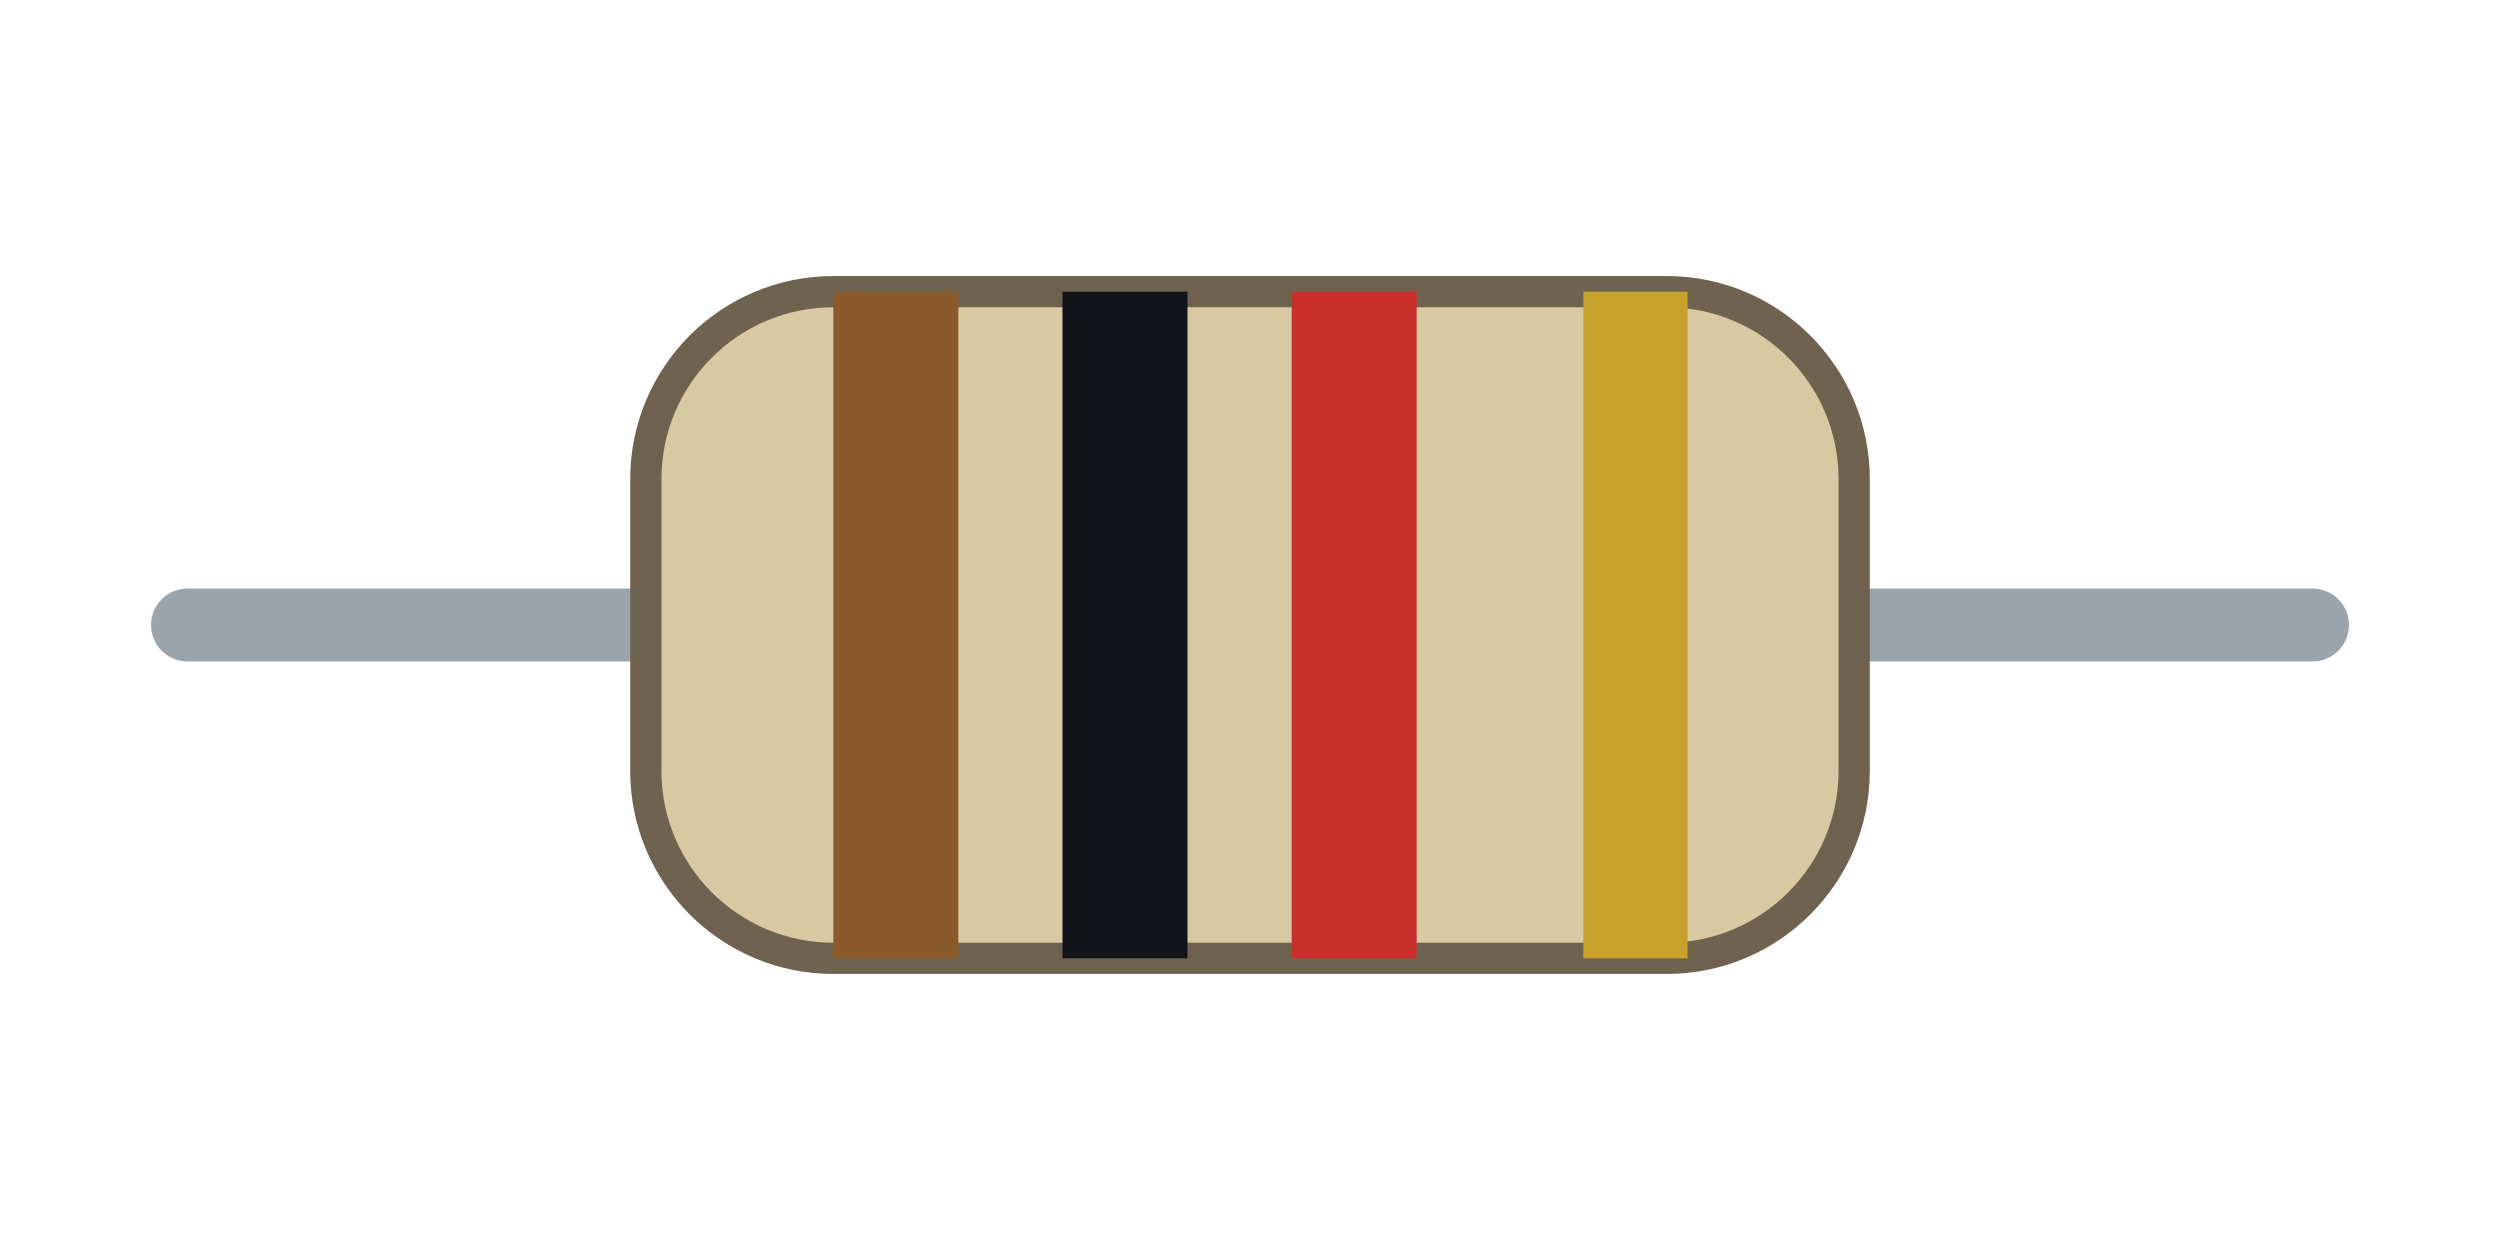
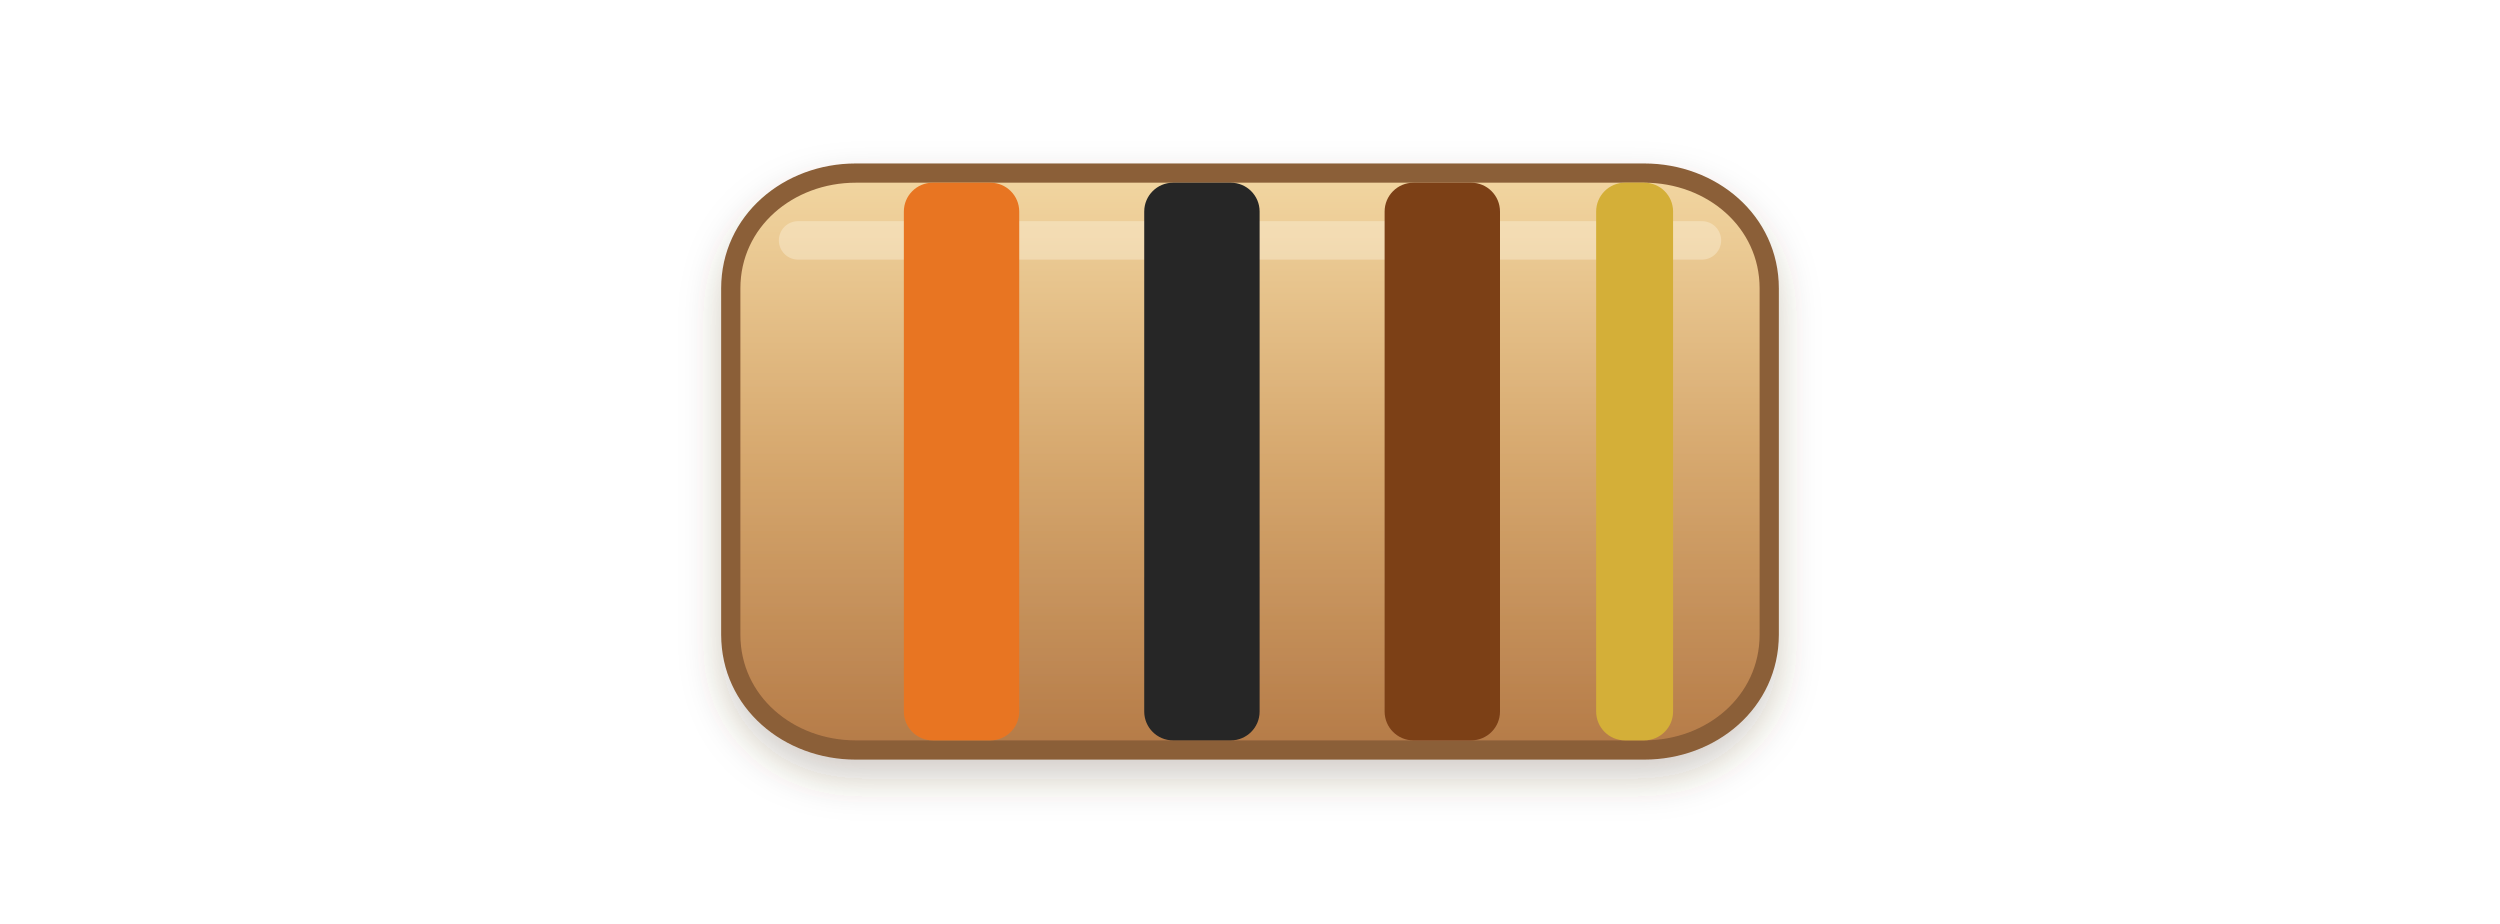
- <svg xmlns="http://www.w3.org/2000/svg" viewBox="0 0 240 120" preserveAspectRatio="xMidYMid meet" role="img" aria-labelledby="resistor-title resistor-desc" data-component="resistor" data-authored="false">
+ <svg xmlns="http://www.w3.org/2000/svg" viewBox="0 0 260 96" role="img" aria-labelledby="r-title r-desc" data-component="resistor" data-resistance-ohm="300">
  <defs>
-     <style>
-       .lead { stroke: #9aa4ad; stroke-width: 7; stroke-linecap: round; fill: none; }
-       .body { fill: #d8c9a3; stroke: #6f6350; stroke-width: 3; }
-       .band { stroke-width: 0; }
-       .connection-pin { opacity: 0; pointer-events: all; }
-     </style>
+     <linearGradient id="lead" x1="0" y1="0" x2="0" y2="1">
+       <stop offset="0" stop-color="#f3f5f5" />
+       <stop offset="0.45" stop-color="#aeb5b8" />
+       <stop offset="1" stop-color="#70787c" />
+     </linearGradient>
+     <linearGradient id="body" x1="0" y1="0" x2="0" y2="1">
+       <stop offset="0" stop-color="#f2d6a1" />
+       <stop offset="0.48" stop-color="#d7a96f" />
+       <stop offset="1" stop-color="#b57b48" />
+     </linearGradient>
+     <filter id="shadow" x="-20%" y="-40%" width="140%" height="180%">
+       <feDropShadow dx="0" dy="2" stdDeviation="2" flood-color="#4c3b2b" flood-opacity=".25" />
+     </filter>
  </defs>
-   <path class="lead" d="M18 60 H62" />
-   <path class="lead" d="M178 60 H222" />
-   <rect class="body" x="62" y="28" width="116" height="64" rx="18" />
-   <rect class="band" x="80" y="28" width="12" height="64" fill="#8b5a2b" />
-   <rect class="band" x="102" y="28" width="12" height="64" fill="#111418" />
-   <rect class="band" x="124" y="28" width="12" height="64" fill="#c9302c" />
-   <rect class="band" x="152" y="28" width="10" height="64" fill="#c8a02c" />
-   <circle class="connection-pin" data-pin-id="a" data-pin-name="A" cx="18" cy="60" r="12" fill="#00aaff" />
-   <circle class="connection-pin" data-pin-id="b" data-pin-name="B" cx="222" cy="60" r="12" fill="#00aaff" />
+   <g id="connection-pins" opacity="0">
+     <circle id="pin-a-anchor" data-pin-id="a" cx="12" cy="48" r="10" />
+     <circle id="pin-b-anchor" data-pin-id="b" cx="248" cy="48" r="10" />
+   </g>
+   <path d="M12 48H78M182 48h66" stroke="url(#lead)" stroke-width="8" stroke-linecap="round" />
+   <g filter="url(#shadow)">
+     <path d="M76 30C76 23 82 18 89 18h82c7 0 13 5 13 12v36c0 7-6 12-13 12H89c-7 0-13-5-13-12z" fill="url(#body)" stroke="#8b5e38" stroke-width="2" />
+     <path d="M83 25h94" stroke="#fff8e8" stroke-width="4" stroke-linecap="round" opacity=".35" />
+     <rect x="94" y="19" width="12" height="58" rx="3" fill="#e87522" />
+     <rect x="119" y="19" width="12" height="58" rx="3" fill="#252525" />
+     <rect x="144" y="19" width="12" height="58" rx="3" fill="#7b3f19" />
+     <rect x="166" y="19" width="8" height="58" rx="3" fill="#d4af37" />
+   </g>
</svg>
